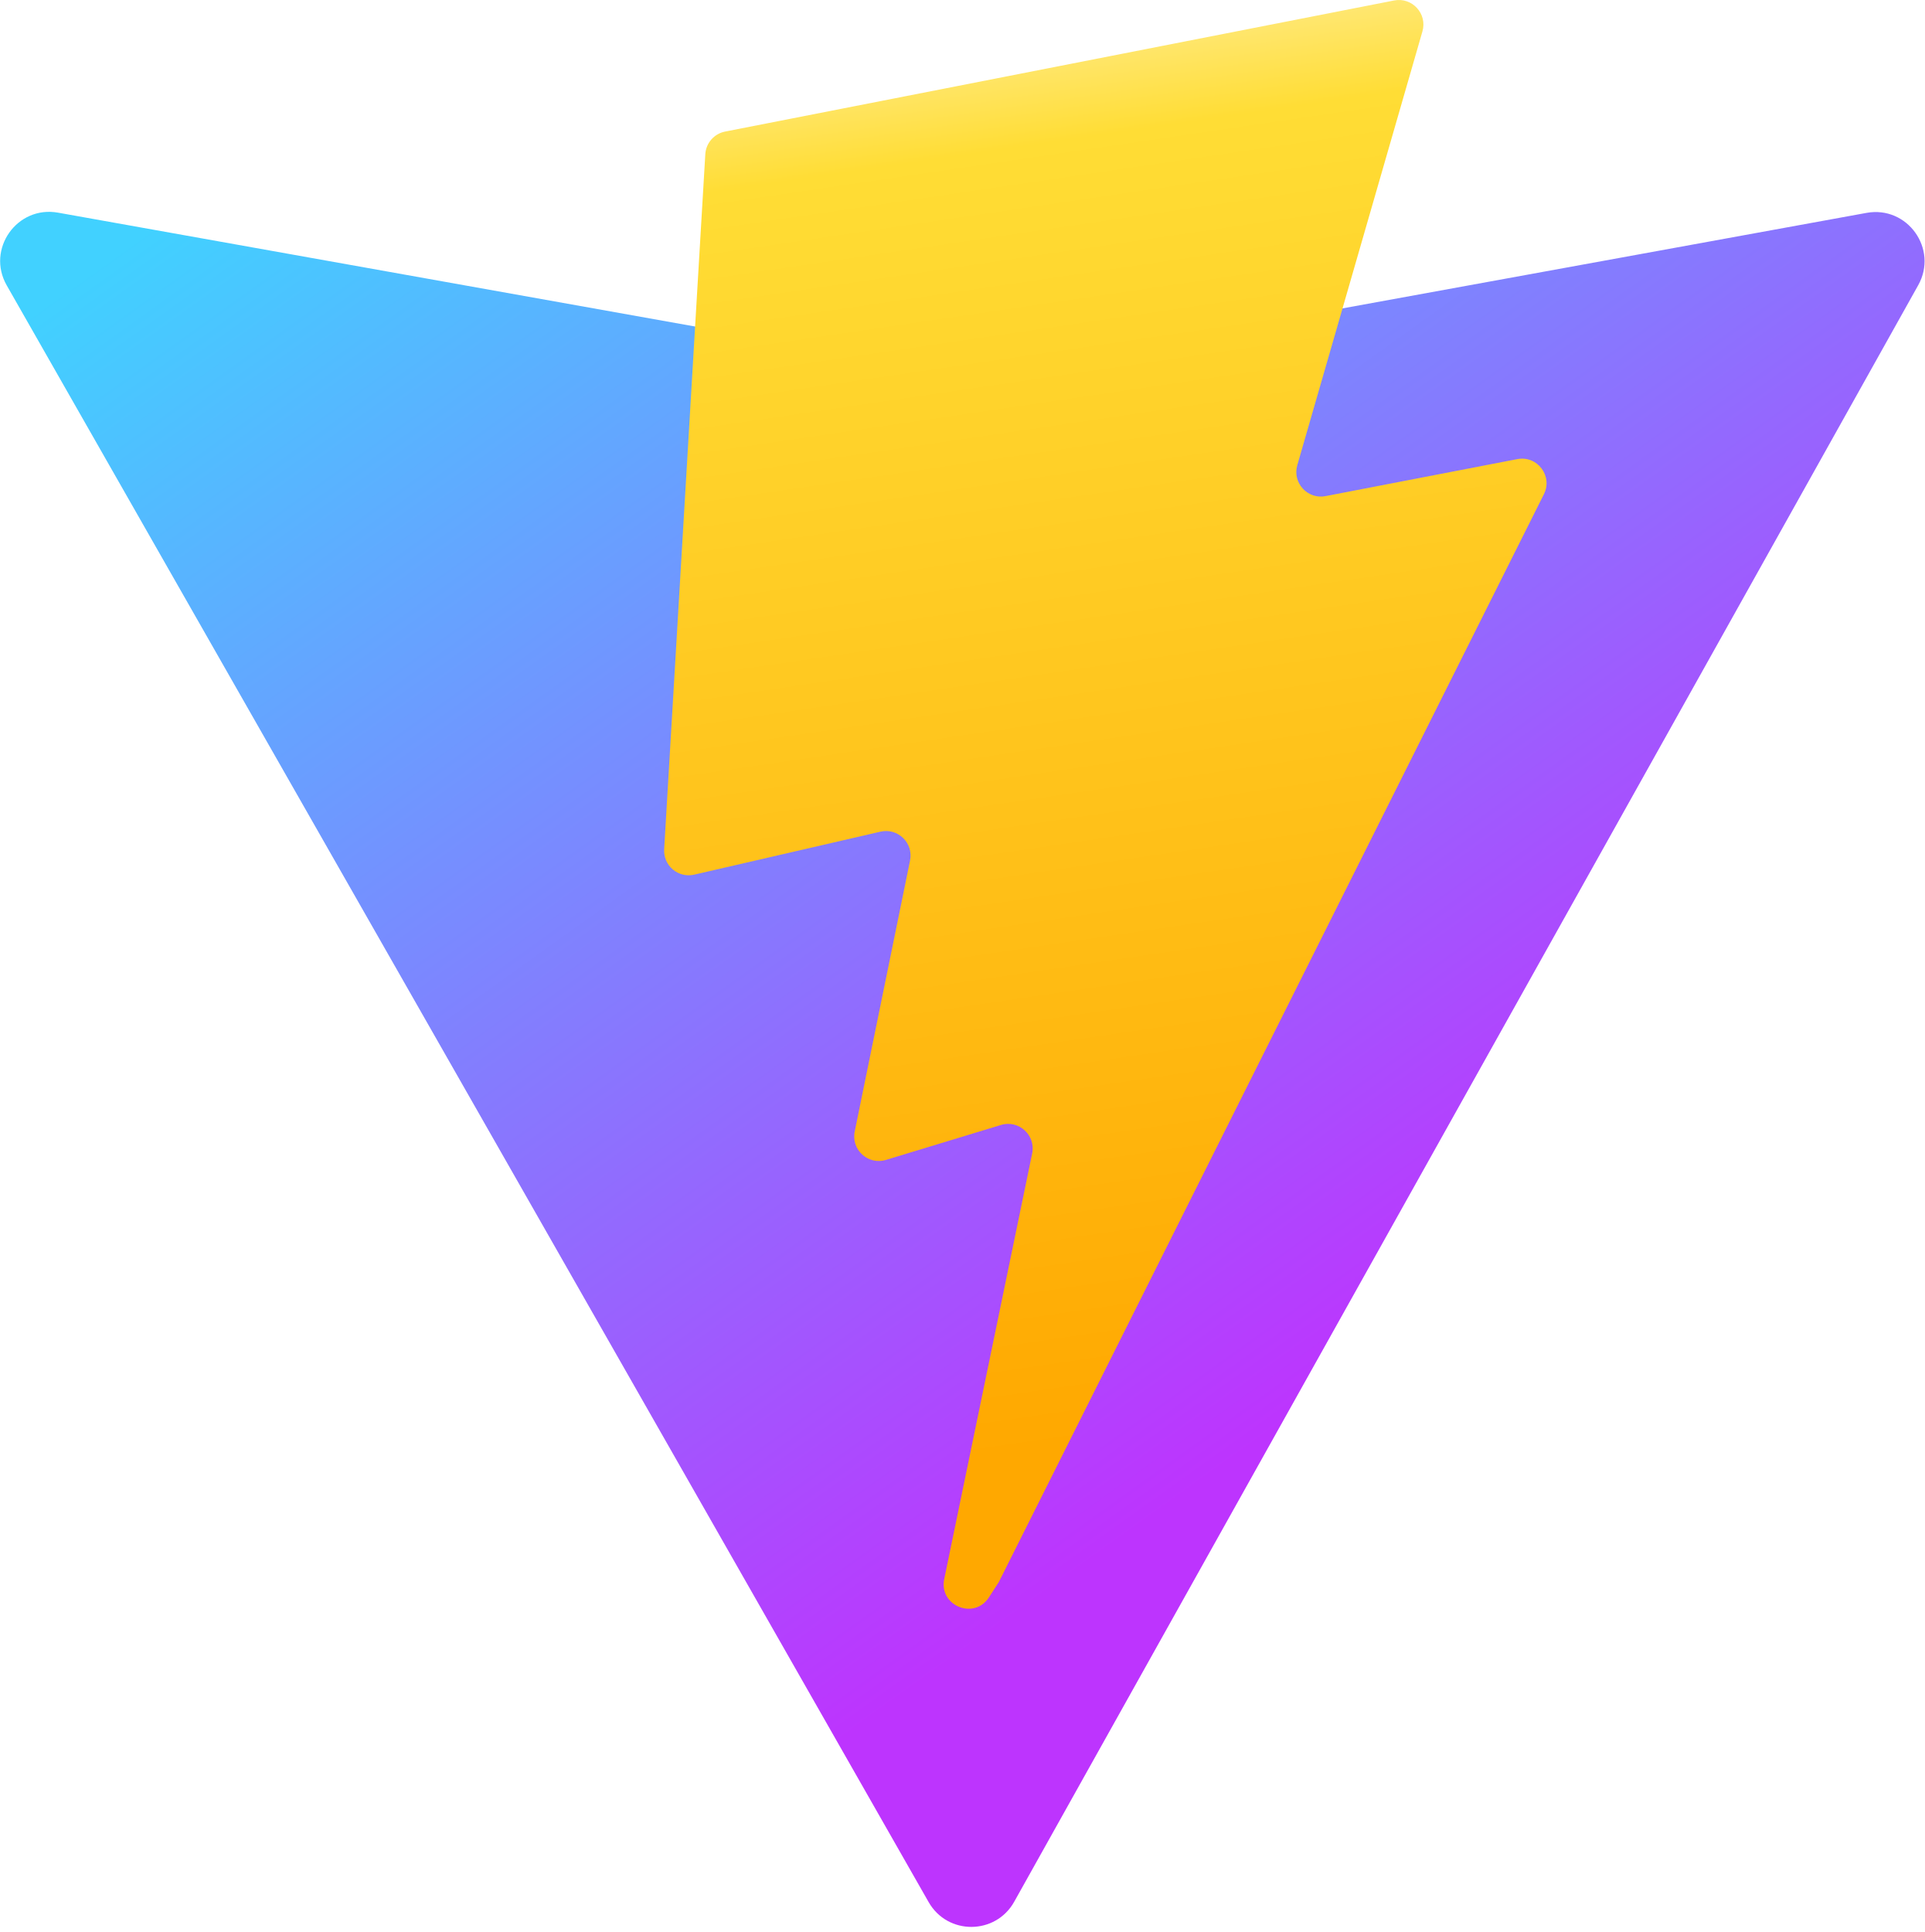
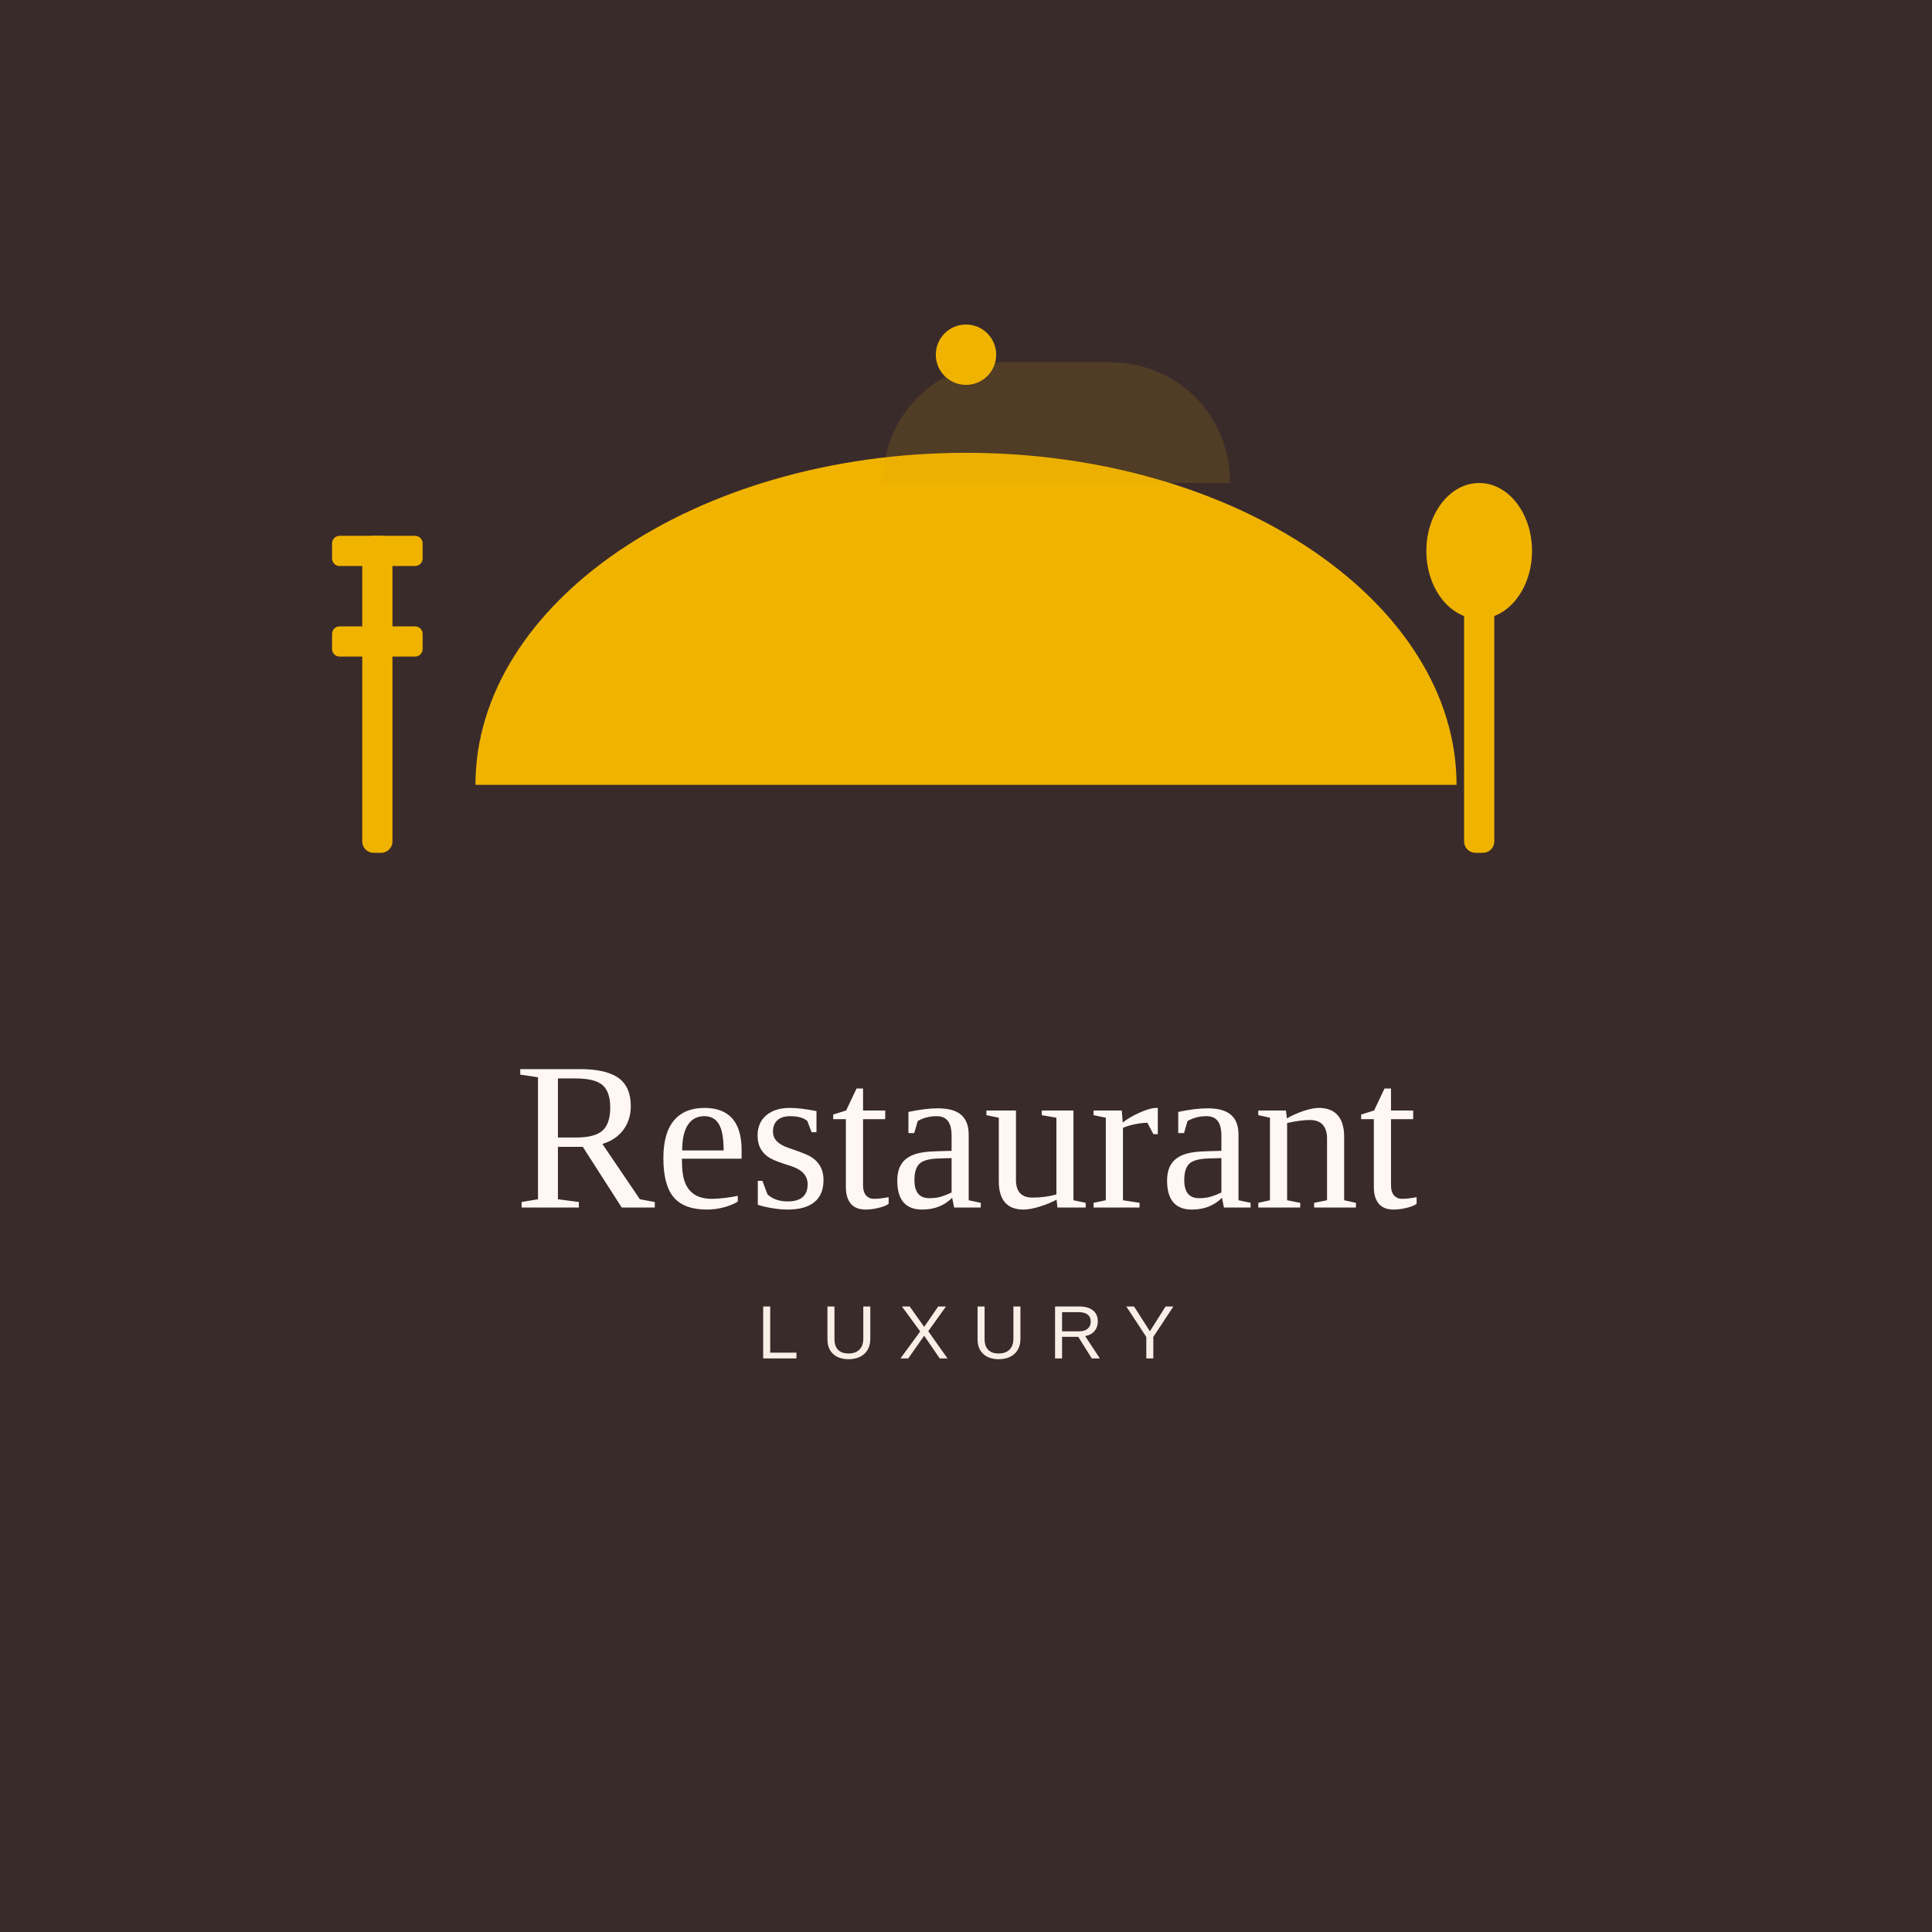
- <svg xmlns="http://www.w3.org/2000/svg" aria-hidden="true" role="img" class="iconify iconify--logos" width="31.88" height="32" preserveAspectRatio="xMidYMid meet" viewBox="0 0 256 257">
-   <defs>
-     <linearGradient id="IconifyId1813088fe1fbc01fb466" x1="-.828%" x2="57.636%" y1="7.652%" y2="78.411%">
-       <stop offset="0%" stop-color="#41D1FF" />
-       <stop offset="100%" stop-color="#BD34FE" />
-     </linearGradient>
-     <linearGradient id="IconifyId1813088fe1fbc01fb467" x1="43.376%" x2="50.316%" y1="2.242%" y2="89.03%">
-       <stop offset="0%" stop-color="#FFEA83" />
-       <stop offset="8.333%" stop-color="#FFDD35" />
-       <stop offset="100%" stop-color="#FFA800" />
-     </linearGradient>
-   </defs>
-   <path fill="url(#IconifyId1813088fe1fbc01fb466)" d="M255.153 37.938L134.897 252.976c-2.483 4.44-8.862 4.466-11.382.048L.875 37.958c-2.746-4.814 1.371-10.646 6.827-9.67l120.385 21.517a6.537 6.537 0 0 0 2.322-.004l117.867-21.483c5.438-.991 9.574 4.796 6.877 9.62Z" />
-   <path fill="url(#IconifyId1813088fe1fbc01fb467)" d="M185.432.063L96.44 17.501a3.268 3.268 0 0 0-2.634 3.014l-5.474 92.456a3.268 3.268 0 0 0 3.997 3.378l24.777-5.718c2.318-.535 4.413 1.507 3.936 3.838l-7.361 36.047c-.495 2.426 1.782 4.5 4.151 3.78l15.304-4.649c2.372-.72 4.652 1.36 4.15 3.788l-11.698 56.621c-.732 3.542 3.979 5.473 5.943 2.437l1.313-2.028l72.516-144.72c1.215-2.423-.88-5.186-3.54-4.672l-25.505 4.922c-2.396.462-4.435-1.77-3.759-4.114l16.646-57.705c.677-2.35-1.37-4.583-3.769-4.113Z" />
+ <svg xmlns="http://www.w3.org/2000/svg" width="512" height="512" viewBox="0 0 512 512">
+   <rect width="100%" height="100%" fill="#3a2b2b" />
+   <path d="M256 120c-72 0-130 40-130 88h260c0-48-58-88-130-88z" fill="#f0b400" />
+   <path d="M326 128c0-18-14-32-32-32h-28c-18 0-32 14-32 32h92z" fill="#d69a00" opacity="0.15" />
+   <circle cx="256" cy="94" r="8" fill="#f0b400" />
+   <rect x="96" y="142" width="8" height="84" rx="3" fill="#f0b400" />
+   <rect x="88" y="142" width="24" height="8" rx="2" fill="#f0b400" />
+   <rect x="88" y="166" width="24" height="8" rx="2" fill="#f0b400" />
+   <rect x="388" y="142" width="8" height="84" rx="3" fill="#f0b400" />
+   <ellipse cx="392" cy="146" rx="14" ry="18" fill="#f0b400" />
+   <text x="50%" y="320" text-anchor="middle" fill="#fff8f2" font-family="Georgia, 'Times New Roman', serif" font-size="56">Restaurant</text>
+   <text x="50%" y="360" text-anchor="middle" fill="#f8efe7" font-family="Arial, Helvetica, sans-serif" font-size="20" letter-spacing="6">LUXURY</text>
</svg>
